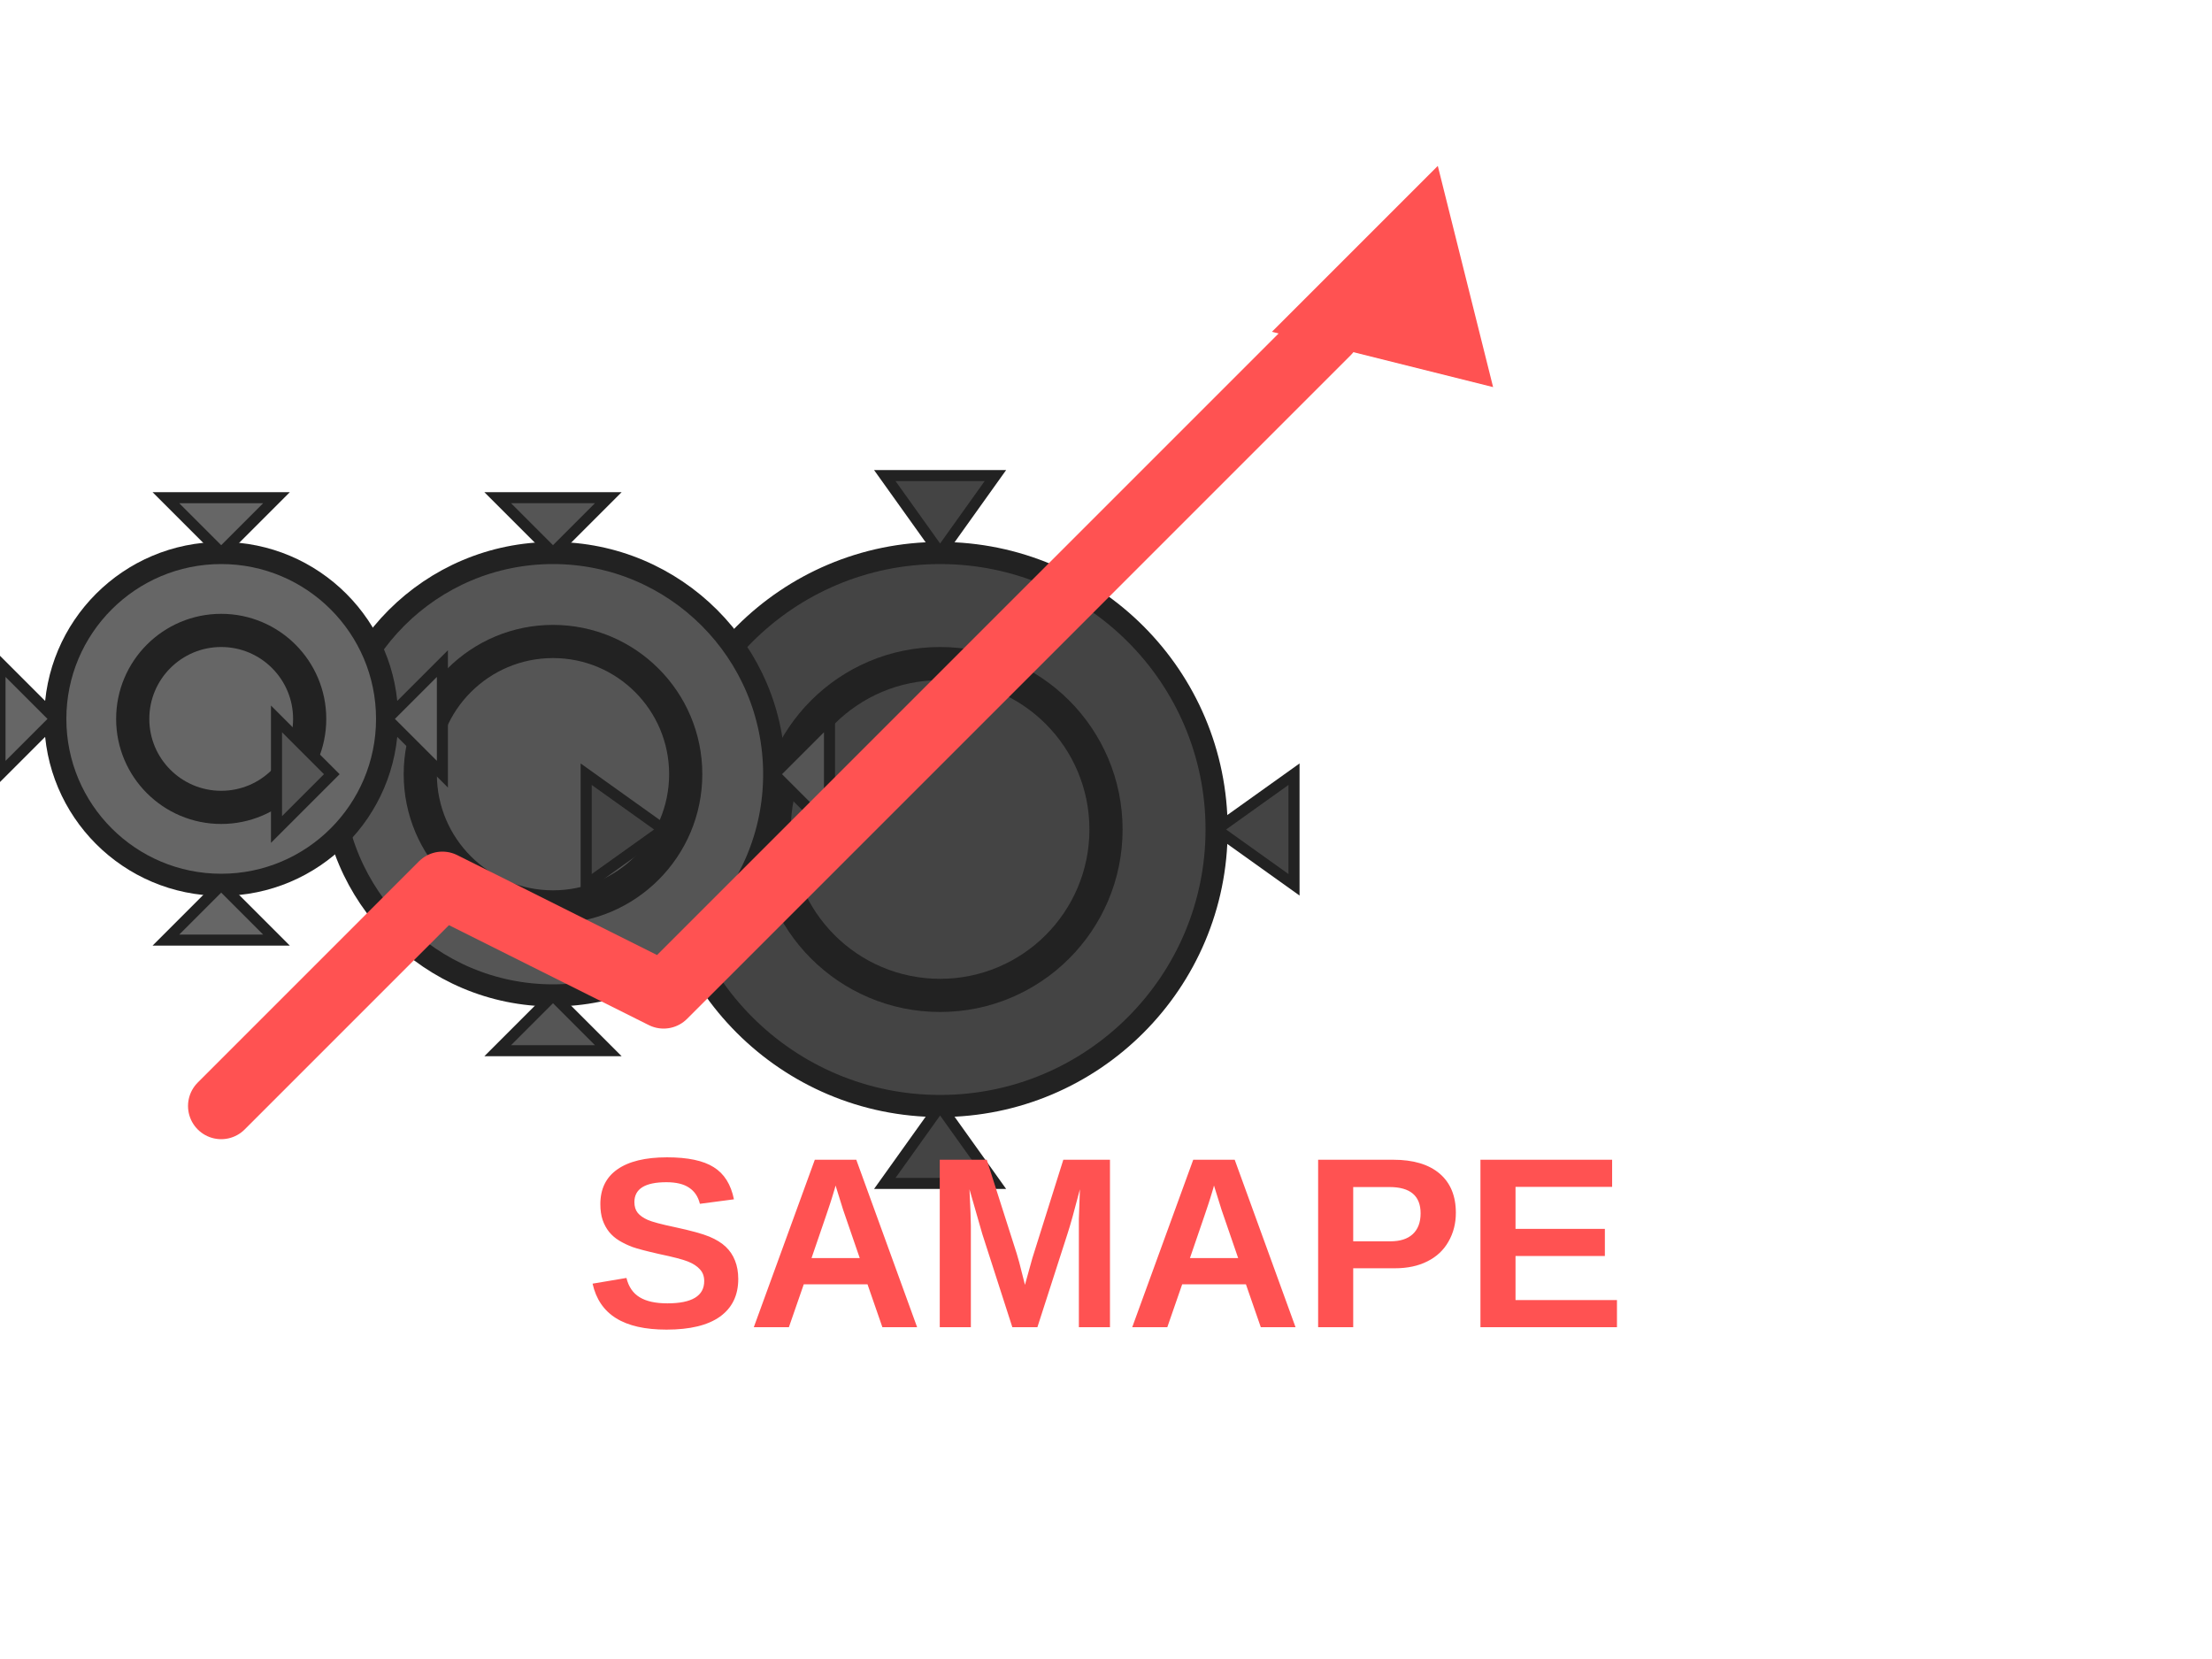
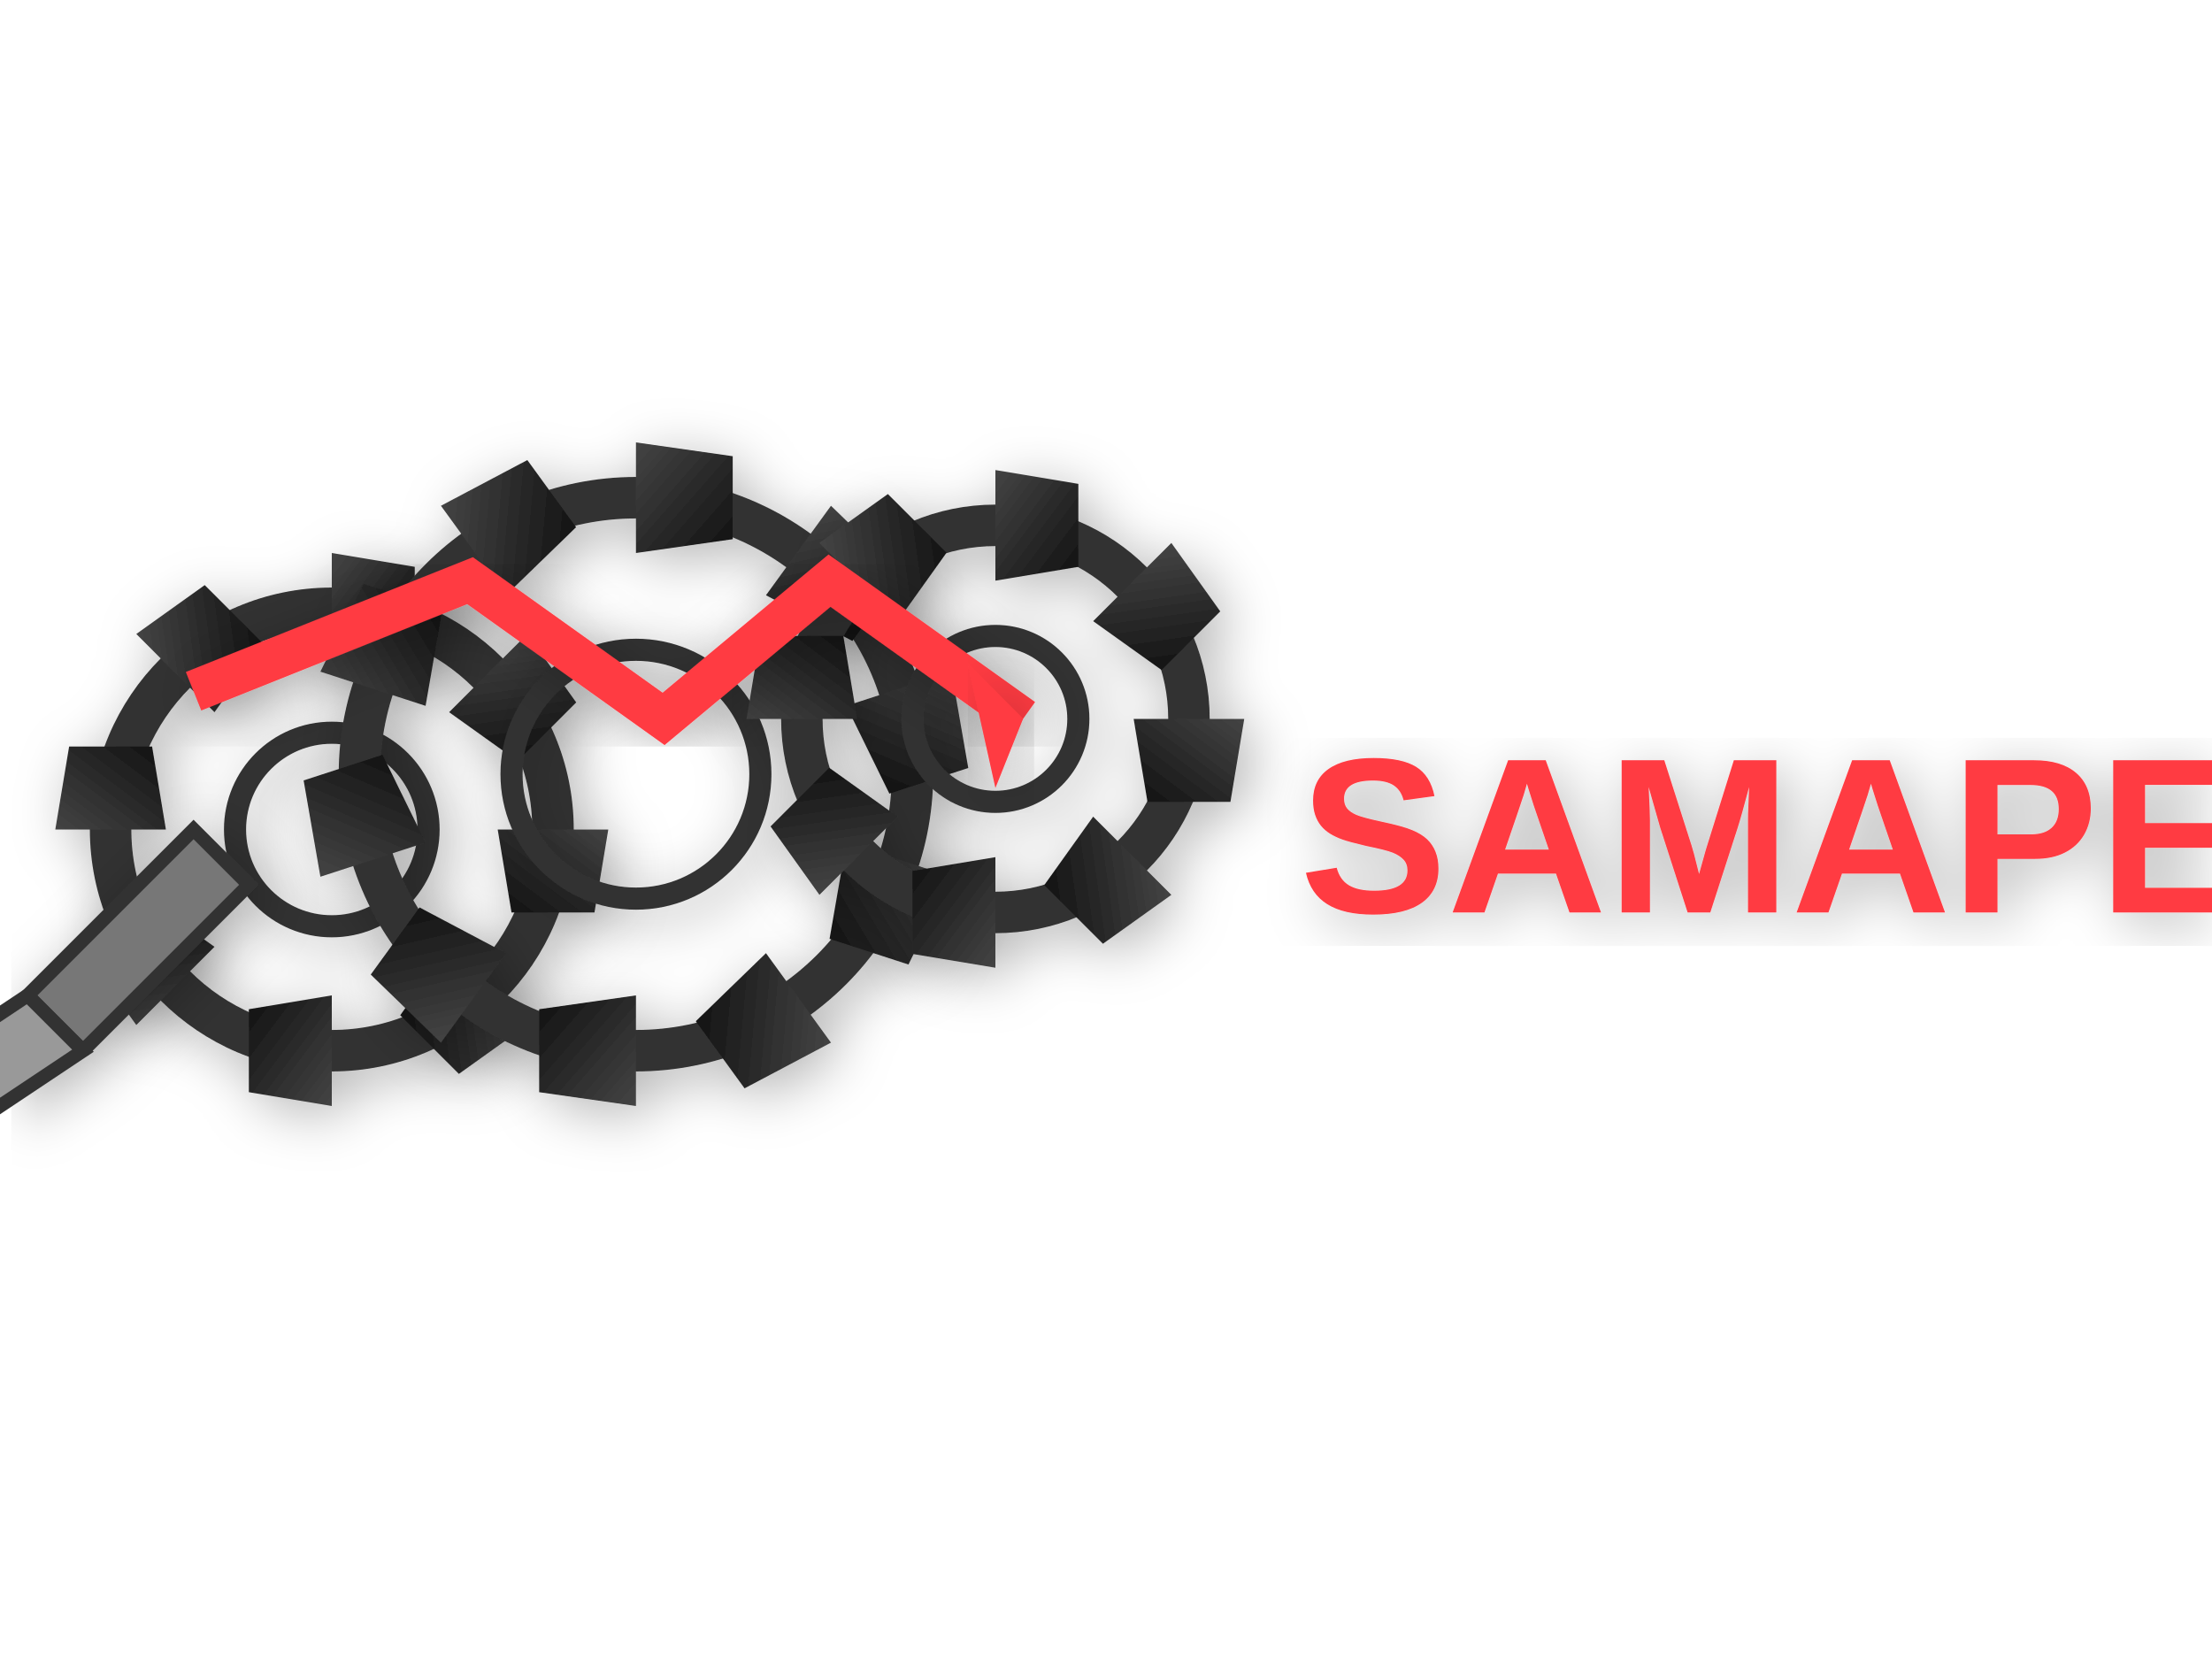
- <svg xmlns="http://www.w3.org/2000/svg" width="200" height="150" viewBox="0 0 200 150">
-   <g transform="translate(100, 75)">
-     <circle cx="-15" cy="0" r="25" fill="#444" stroke="#222" stroke-width="2" />
-     <circle cx="-15" cy="0" r="15" fill="none" stroke="#222" stroke-width="3" />
-     <circle cx="-50" cy="-5" r="20" fill="#555" stroke="#222" stroke-width="2" />
-     <circle cx="-50" cy="-5" r="12" fill="none" stroke="#222" stroke-width="3" />
-     <circle cx="-80" cy="-10" r="15" fill="#666" stroke="#222" stroke-width="2" />
-     <circle cx="-80" cy="-10" r="8" fill="none" stroke="#222" stroke-width="3" />
-     <path d="M -15,25 L -10,32 L -20,32 Z" fill="#444" stroke="#222" stroke-width="1" />
-     <path d="M -15,-25 L -10,-32 L -20,-32 Z" fill="#444" stroke="#222" stroke-width="1" />
-     <path d="M 10,0 L 17,5 L 17,-5 Z" fill="#444" stroke="#222" stroke-width="1" />
-     <path d="M -40,0 L -47,5 L -47,-5 Z" fill="#444" stroke="#222" stroke-width="1" />
-     <path d="M -50,15 L -45,20 L -55,20 Z" fill="#555" stroke="#222" stroke-width="1" />
-     <path d="M -50,-25 L -45,-30 L -55,-30 Z" fill="#555" stroke="#222" stroke-width="1" />
-     <path d="M -30,-5 L -25,-10 L -25,0 Z" fill="#555" stroke="#222" stroke-width="1" />
-     <path d="M -70,-5 L -75,-10 L -75,0 Z" fill="#555" stroke="#222" stroke-width="1" />
-     <path d="M -80,5 L -75,10 L -85,10 Z" fill="#666" stroke="#222" stroke-width="1" />
-     <path d="M -80,-25 L -75,-30 L -85,-30 Z" fill="#666" stroke="#222" stroke-width="1" />
-     <path d="M -65,-10 L -60,-15 L -60,-5 Z" fill="#666" stroke="#222" stroke-width="1" />
-     <path d="M -95,-10 L -100,-15 L -100,-5 Z" fill="#666" stroke="#222" stroke-width="1" />
+ <svg xmlns="http://www.w3.org/2000/svg" width="800" height="600" viewBox="0 0 800 600">
+   <defs>
+     <linearGradient id="gearGradient" x1="0%" y1="0%" x2="100%" y2="100%">
+       <stop offset="0%" style="stop-color:#444444;stop-opacity:1" />
+       <stop offset="100%" style="stop-color:#111111;stop-opacity:1" />
+     </linearGradient>
+     <filter id="shadow" x="-20%" y="-20%" width="140%" height="140%">
+       <feDropShadow dx="4" dy="4" stdDeviation="10" flood-color="#000000" flood-opacity="0.3" />
+     </filter>
+   </defs>
+   <g transform="translate(120, 300)">
+     <g transform="translate(0, 0)" filter="url(#shadow)">
+       <circle cx="0" cy="0" r="80" fill="none" stroke="#333" stroke-width="15" />
+       <circle cx="0" cy="0" r="35" fill="none" stroke="#333" stroke-width="8" />
+       <g transform="rotate(0)">
+         <path d="M0,-100 L30,-95 L30,-65 L0,-60 Z" fill="url(#gearGradient)" />
+       </g>
+       <g transform="rotate(45)">
+         <path d="M0,-100 L30,-95 L30,-65 L0,-60 Z" fill="url(#gearGradient)" />
+       </g>
+       <g transform="rotate(90)">
+         <path d="M0,-100 L30,-95 L30,-65 L0,-60 Z" fill="url(#gearGradient)" />
+       </g>
+       <g transform="rotate(135)">
+         <path d="M0,-100 L30,-95 L30,-65 L0,-60 Z" fill="url(#gearGradient)" />
+       </g>
+       <g transform="rotate(180)">
+         <path d="M0,-100 L30,-95 L30,-65 L0,-60 Z" fill="url(#gearGradient)" />
+       </g>
+       <g transform="rotate(225)">
+         <path d="M0,-100 L30,-95 L30,-65 L0,-60 Z" fill="url(#gearGradient)" />
+       </g>
+       <g transform="rotate(270)">
+         <path d="M0,-100 L30,-95 L30,-65 L0,-60 Z" fill="url(#gearGradient)" />
+       </g>
+       <g transform="rotate(315)">
+         <path d="M0,-100 L30,-95 L30,-65 L0,-60 Z" fill="url(#gearGradient)" />
+       </g>
+     </g>
+     <g transform="translate(110, -20)" filter="url(#shadow)">
+       <circle cx="0" cy="0" r="100" fill="none" stroke="#333" stroke-width="15" />
+       <circle cx="0" cy="0" r="45" fill="none" stroke="#333" stroke-width="8" />
+       <g transform="rotate(0)">
+         <path d="M0,-120 L35,-115 L35,-85 L0,-80 Z" fill="url(#gearGradient)" />
+       </g>
+       <g transform="rotate(36)">
+         <path d="M0,-120 L35,-115 L35,-85 L0,-80 Z" fill="url(#gearGradient)" />
+       </g>
+       <g transform="rotate(72)">
+         <path d="M0,-120 L35,-115 L35,-85 L0,-80 Z" fill="url(#gearGradient)" />
+       </g>
+       <g transform="rotate(108)">
+         <path d="M0,-120 L35,-115 L35,-85 L0,-80 Z" fill="url(#gearGradient)" />
+       </g>
+       <g transform="rotate(144)">
+         <path d="M0,-120 L35,-115 L35,-85 L0,-80 Z" fill="url(#gearGradient)" />
+       </g>
+       <g transform="rotate(180)">
+         <path d="M0,-120 L35,-115 L35,-85 L0,-80 Z" fill="url(#gearGradient)" />
+       </g>
+       <g transform="rotate(216)">
+         <path d="M0,-120 L35,-115 L35,-85 L0,-80 Z" fill="url(#gearGradient)" />
+       </g>
+       <g transform="rotate(252)">
+         <path d="M0,-120 L35,-115 L35,-85 L0,-80 Z" fill="url(#gearGradient)" />
+       </g>
+       <g transform="rotate(288)">
+         <path d="M0,-120 L35,-115 L35,-85 L0,-80 Z" fill="url(#gearGradient)" />
+       </g>
+       <g transform="rotate(324)">
+         <path d="M0,-120 L35,-115 L35,-85 L0,-80 Z" fill="url(#gearGradient)" />
+       </g>
+     </g>
+     <g transform="translate(240, -40)" filter="url(#shadow)">
+       <circle cx="0" cy="0" r="70" fill="none" stroke="#333" stroke-width="15" />
+       <circle cx="0" cy="0" r="30" fill="none" stroke="#333" stroke-width="8" />
+       <g transform="rotate(0)">
+         <path d="M0,-90 L30,-85 L30,-55 L0,-50 Z" fill="url(#gearGradient)" />
+       </g>
+       <g transform="rotate(45)">
+         <path d="M0,-90 L30,-85 L30,-55 L0,-50 Z" fill="url(#gearGradient)" />
+       </g>
+       <g transform="rotate(90)">
+         <path d="M0,-90 L30,-85 L30,-55 L0,-50 Z" fill="url(#gearGradient)" />
+       </g>
+       <g transform="rotate(135)">
+         <path d="M0,-90 L30,-85 L30,-55 L0,-50 Z" fill="url(#gearGradient)" />
+       </g>
+       <g transform="rotate(180)">
+         <path d="M0,-90 L30,-85 L30,-55 L0,-50 Z" fill="url(#gearGradient)" />
+       </g>
+       <g transform="rotate(225)">
+         <path d="M0,-90 L30,-85 L30,-55 L0,-50 Z" fill="url(#gearGradient)" />
+       </g>
+       <g transform="rotate(270)">
+         <path d="M0,-90 L30,-85 L30,-55 L0,-50 Z" fill="url(#gearGradient)" />
+       </g>
+       <g transform="rotate(315)">
+         <path d="M0,-90 L30,-85 L30,-55 L0,-50 Z" fill="url(#gearGradient)" />
+       </g>
+     </g>
+     <g transform="translate(-40, 20)" filter="url(#shadow)">
+       <path d="M-50,60 L10,0 L-10,-20 L-70,40 L-50,60" fill="#777" stroke="#333" stroke-width="5" />
+       <path d="M-110,100 L-50,60 L-70,40 L-130,80 Z" fill="#999" stroke="#333" stroke-width="5" />
+     </g>
+     <path d="M-50,-50 L50,-90 L120,-40 L180,-90 L250,-40" fill="none" stroke="#FF3B43" stroke-width="15" filter="url(#shadow)" />
+     <polygon points="250,-40 230,-60 240,-15" fill="#FF3B43" filter="url(#shadow)" />
+     <text x="350" y="30" font-family="Arial, sans-serif" font-size="80" font-weight="bold" fill="#FF3B43" filter="url(#shadow)">SAMAPE</text>
  </g>
-   <path d="M 20,100 L 40,80 L 60,90 L 80,70 L 100,50 L 120,30" fill="none" stroke="#FF5252" stroke-width="6" stroke-linecap="round" stroke-linejoin="round" />
-   <path d="M 115,30 L 130,15 L 135,35 Z" fill="#FF5252" />
-   <text x="100" y="120" font-family="Arial, sans-serif" font-size="22" font-weight="bold" text-anchor="middle" fill="#FF5252">SAMAPE</text>
</svg>
